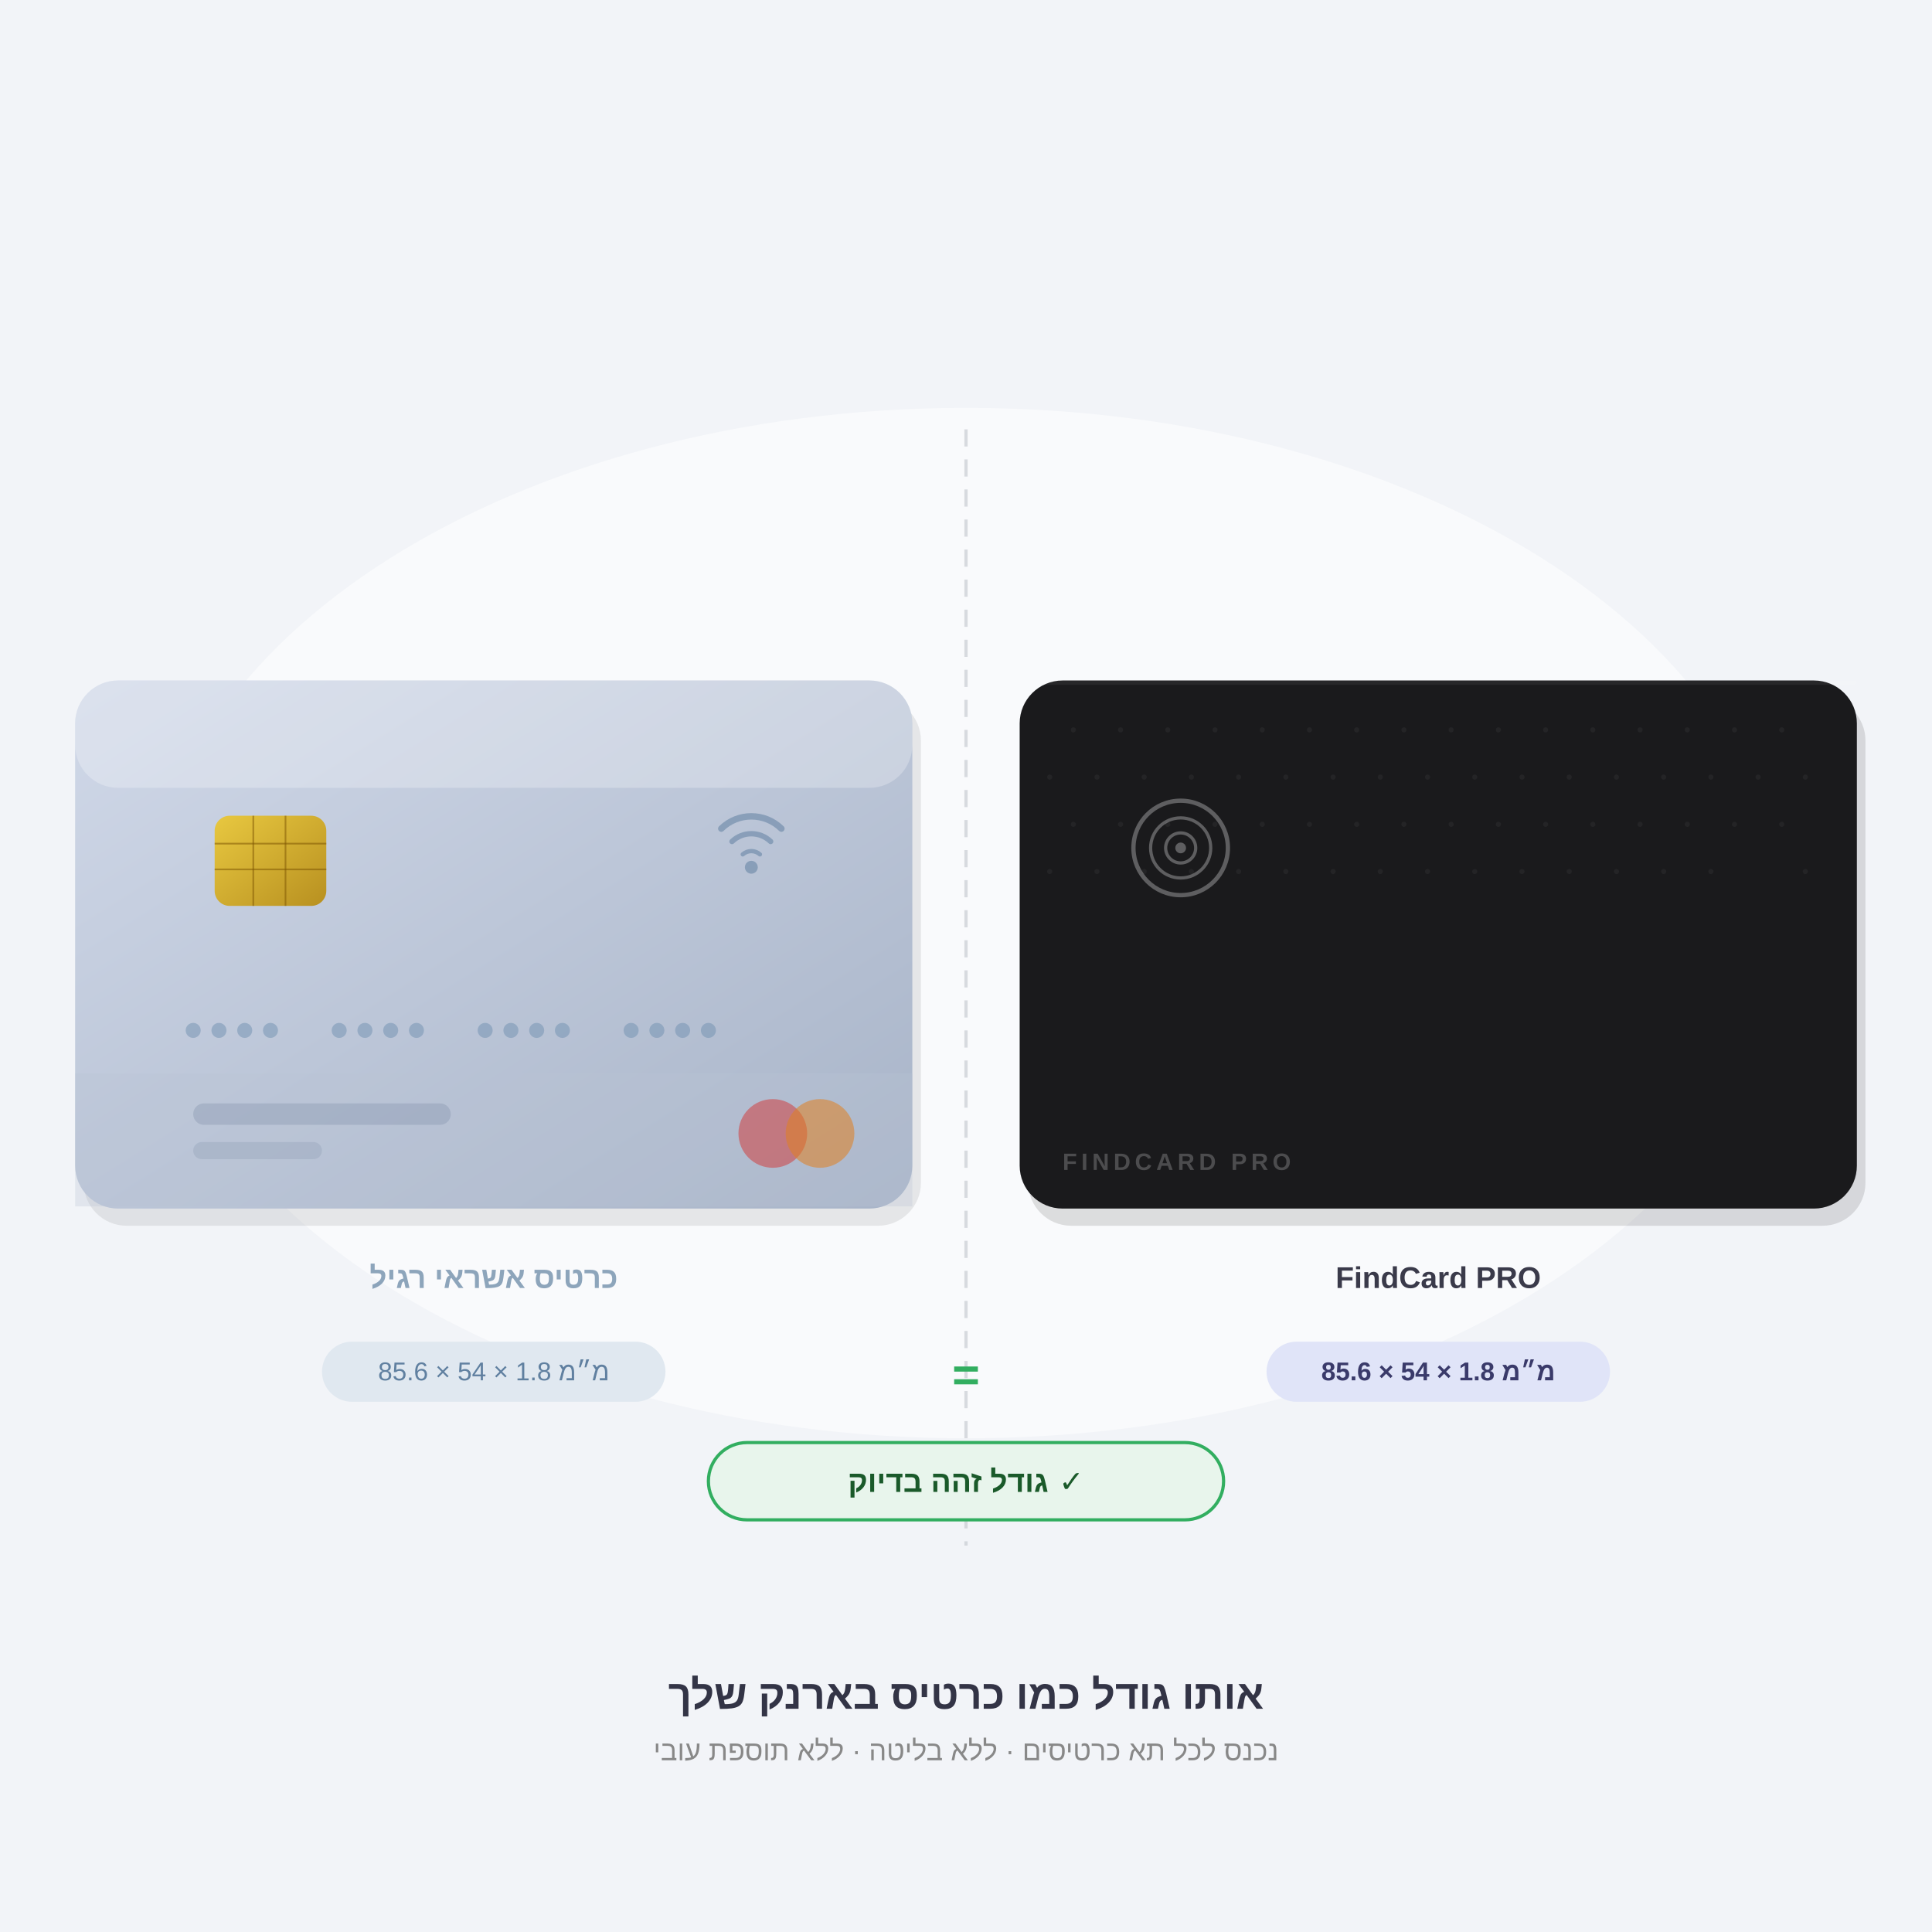
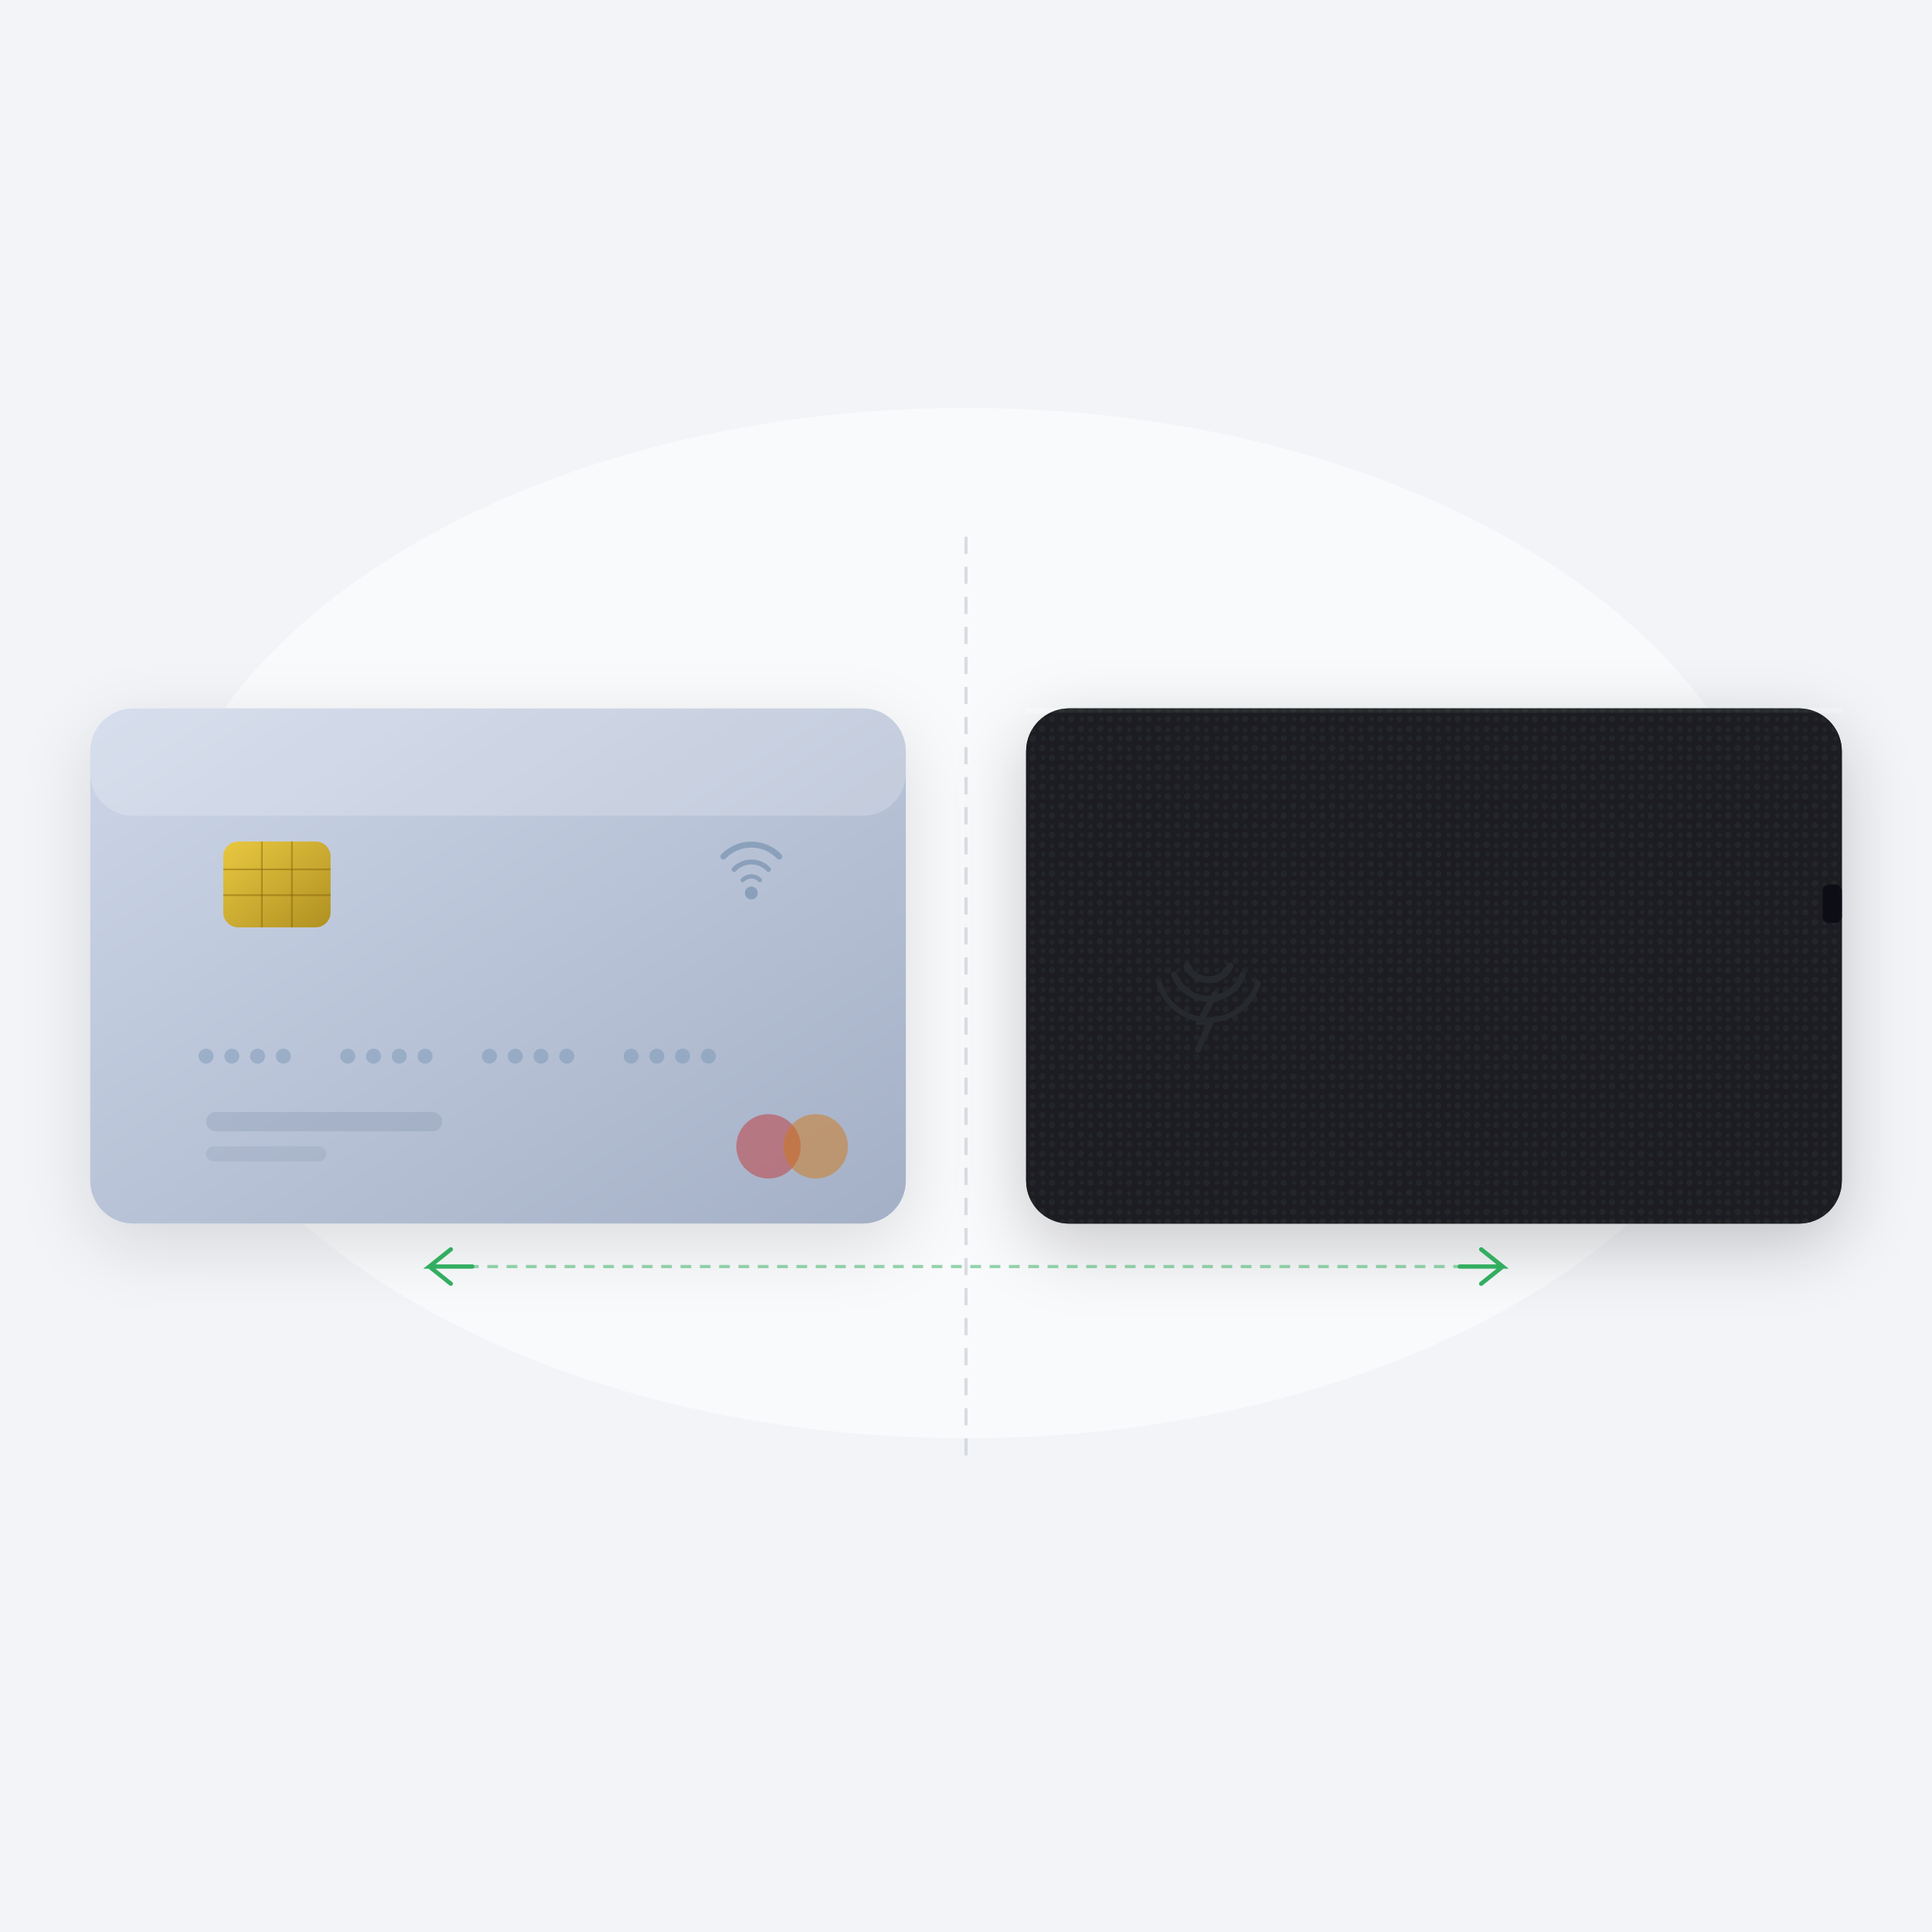
- <svg xmlns="http://www.w3.org/2000/svg" viewBox="0 0 900 900" shape-rendering="geometricPrecision" text-rendering="geometricPrecision">
+ <svg xmlns="http://www.w3.org/2000/svg" viewBox="0 0 900 900" shape-rendering="geometricPrecision">
  <defs>
-     <linearGradient id="creditCardGrad" x1="0%" y1="0%" x2="100%" y2="100%">
-       <stop offset="0%" stop-color="#D0D8E8" />
-       <stop offset="100%" stop-color="#A8B4C8" />
+     <pattern id="pb" x="0" y="0" width="9" height="9" patternUnits="userSpaceOnUse">
+       <rect width="9" height="9" fill="#1C1E22" />
+       <circle cx="2" cy="2" r="1.5" fill="#252829" />
+       <circle cx="6.5" cy="6.5" r="1.5" fill="#252829" />
+       <circle cx="2" cy="7" r="1.1" fill="#232628" />
+       <circle cx="7" cy="2" r="1.1" fill="#232628" />
+     </pattern>
+     <linearGradient id="cg" x1="0%" y1="0%" x2="100%" y2="100%">
+       <stop offset="0%" stop-color="#CDD6E8" />
+       <stop offset="100%" stop-color="#A4B0C6" />
    </linearGradient>
-     <linearGradient id="creditChip" x1="0%" y1="0%" x2="100%" y2="100%">
+     <linearGradient id="chip" x1="0%" y1="0%" x2="100%" y2="100%">
      <stop offset="0%" stop-color="#E8C840" />
-       <stop offset="100%" stop-color="#B89020" />
+       <stop offset="100%" stop-color="#B09022" />
    </linearGradient>
+     <filter id="sh1" x="-15%" y="-15%" width="130%" height="140%">
+       <feDropShadow dx="0" dy="10" stdDeviation="16" flood-color="#000" flood-opacity="0.12" />
+     </filter>
+     <filter id="sh2" x="-15%" y="-15%" width="130%" height="140%">
+       <feDropShadow dx="0" dy="10" stdDeviation="16" flood-color="#000" flood-opacity="0.20" />
+     </filter>
  </defs>
  <rect width="900" height="900" fill="#F2F4F8" />
-   <ellipse cx="450" cy="430" rx="380" ry="240" fill="white" opacity="0.55" />
-   <line x1="450" y1="200" x2="450" y2="720" stroke="#C0C4CC" stroke-width="1.5" stroke-dasharray="8 6" opacity="0.6" />
-   <g transform="translate(230, 440)">
-     <rect x="-195" y="-123" width="390" height="246" rx="20" fill="#000" opacity="0.08" transform="translate(4,8)" />
-     <rect x="-195" y="-123" width="390" height="246" rx="20" fill="url(#creditCardGrad)" />
-     <rect x="-195" y="-123" width="390" height="50" rx="20" fill="white" opacity="0.25" />
-     <rect x="-130" y="-60" width="52" height="42" rx="7" fill="url(#creditChip)" />
-     <line x1="-130" y1="-47" x2="-78" y2="-47" stroke="#7A5200" stroke-width="0.8" opacity="0.5" />
-     <line x1="-130" y1="-35" x2="-78" y2="-35" stroke="#7A5200" stroke-width="0.8" opacity="0.5" />
-     <line x1="-112" y1="-60" x2="-112" y2="-18" stroke="#7A5200" stroke-width="0.8" opacity="0.5" />
-     <line x1="-97" y1="-60" x2="-97" y2="-18" stroke="#7A5200" stroke-width="0.8" opacity="0.5" />
-     <g transform="translate(120, -40)" fill="none" stroke="#6080A0" stroke-linecap="round" opacity="0.55">
-       <path d="M-14,-14 A20,20 0 0,1 14,-14" stroke-width="3" />
-       <path d="M-9,-8 A13,13 0 0,1 9,-8" stroke-width="2.5" />
-       <path d="M-4,-2 A6,6 0 0,1 4,-2" stroke-width="2" />
+   <ellipse cx="450" cy="430" rx="380" ry="240" fill="white" opacity="0.50" />
+   <g transform="translate(232, 450)" filter="url(#sh1)">
+     <rect x="-190" y="-120" width="380" height="240" rx="20" fill="url(#cg)" />
+     <rect x="-190" y="-120" width="380" height="50" rx="20" fill="white" opacity="0.20" />
+     <rect x="-128" y="-58" width="50" height="40" rx="7" fill="url(#chip)" />
+     <line x1="-128" y1="-45" x2="-78" y2="-45" stroke="#7A5200" stroke-width="0.8" opacity="0.4" />
+     <line x1="-128" y1="-33" x2="-78" y2="-33" stroke="#7A5200" stroke-width="0.8" opacity="0.4" />
+     <line x1="-110" y1="-58" x2="-110" y2="-18" stroke="#7A5200" stroke-width="0.8" opacity="0.4" />
+     <line x1="-96" y1="-58" x2="-96" y2="-18" stroke="#7A5200" stroke-width="0.8" opacity="0.4" />
+     <g transform="translate(118, -38)" fill="none" stroke="#6080A0" stroke-linecap="round" opacity="0.50">
+       <path d="M -13,-13 A 18,18 0 0 1 13,-13" stroke-width="2.8" />
+       <path d="M -8,-7 A 11,11 0 0 1 8,-7" stroke-width="2.3" />
+       <path d="M -4,-2 A 5.5,5.5 0 0 1 4,-2" stroke-width="2" />
      <circle cx="0" cy="4" r="2.5" fill="#6080A0" />
    </g>
-     <g fill="#7090B0" opacity="0.50">
-       <circle cx="-140" cy="40" r="3.5" />
-       <circle cx="-128" cy="40" r="3.5" />
-       <circle cx="-116" cy="40" r="3.5" />
-       <circle cx="-104" cy="40" r="3.5" />
-       <circle cx="-72" cy="40" r="3.5" />
-       <circle cx="-60" cy="40" r="3.5" />
-       <circle cx="-48" cy="40" r="3.5" />
-       <circle cx="-36" cy="40" r="3.5" />
-       <circle cx="-4" cy="40" r="3.5" />
-       <circle cx="8" cy="40" r="3.5" />
-       <circle cx="20" cy="40" r="3.5" />
-       <circle cx="32" cy="40" r="3.5" />
-       <circle cx="64" cy="40" r="3.5" />
-       <circle cx="76" cy="40" r="3.5" />
-       <circle cx="88" cy="40" r="3.5" />
-       <circle cx="100" cy="40" r="3.5" />
+     <g fill="#7090B0" opacity="0.42">
+       <circle cx="-136" cy="42" r="3.5" />
+       <circle cx="-124" cy="42" r="3.5" />
+       <circle cx="-112" cy="42" r="3.5" />
+       <circle cx="-100" cy="42" r="3.5" />
+       <circle cx="-70" cy="42" r="3.5" />
+       <circle cx="-58" cy="42" r="3.5" />
+       <circle cx="-46" cy="42" r="3.5" />
+       <circle cx="-34" cy="42" r="3.5" />
+       <circle cx="-4" cy="42" r="3.5" />
+       <circle cx="8" cy="42" r="3.5" />
+       <circle cx="20" cy="42" r="3.5" />
+       <circle cx="32" cy="42" r="3.5" />
+       <circle cx="62" cy="42" r="3.5" />
+       <circle cx="74" cy="42" r="3.5" />
+       <circle cx="86" cy="42" r="3.5" />
+       <circle cx="98" cy="42" r="3.5" />
    </g>
-     <rect x="-195" y="60" width="390" height="62" rx="0" fill="#B8C4D4" opacity="0.30" />
-     <rect x="-140" y="74" width="120" height="10" rx="5" fill="#8090A8" opacity="0.35" />
-     <rect x="-140" y="92" width="60" height="8" rx="4" fill="#8090A8" opacity="0.25" />
-     <circle cx="130" cy="88" r="16" fill="#D04040" opacity="0.55" />
-     <circle cx="152" cy="88" r="16" fill="#E08020" opacity="0.55" />
+     <rect x="-136" y="68" width="110" height="9" rx="4.5" fill="#8090A8" opacity="0.30" />
+     <rect x="-136" y="84" width="56" height="7" rx="3.5" fill="#8090A8" opacity="0.22" />
+     <circle cx="126" cy="84" r="15" fill="#C03838" opacity="0.50" />
+     <circle cx="148" cy="84" r="15" fill="#D07818" opacity="0.50" />
  </g>
-   <g transform="translate(670, 440)">
-     <rect x="-195" y="-123" width="390" height="246" rx="20" fill="#000" opacity="0.12" transform="translate(4,8)" />
-     <rect x="-195" y="-123" width="390" height="246" rx="20" fill="#1A1A1C" />
-     <g fill="#2C2C2E" opacity="0.55">
-       <circle cx="-170" cy="-100" r="1.2" />
-       <circle cx="-148" cy="-100" r="1.2" />
-       <circle cx="-126" cy="-100" r="1.2" />
-       <circle cx="-104" cy="-100" r="1.2" />
-       <circle cx="-82" cy="-100" r="1.2" />
-       <circle cx="-60" cy="-100" r="1.2" />
-       <circle cx="-38" cy="-100" r="1.2" />
-       <circle cx="-16" cy="-100" r="1.2" />
-       <circle cx="6" cy="-100" r="1.2" />
-       <circle cx="28" cy="-100" r="1.2" />
-       <circle cx="50" cy="-100" r="1.2" />
-       <circle cx="72" cy="-100" r="1.2" />
-       <circle cx="94" cy="-100" r="1.2" />
-       <circle cx="116" cy="-100" r="1.2" />
-       <circle cx="138" cy="-100" r="1.2" />
-       <circle cx="160" cy="-100" r="1.2" />
-       <circle cx="-181" cy="-78" r="1.2" />
-       <circle cx="-159" cy="-78" r="1.2" />
-       <circle cx="-137" cy="-78" r="1.2" />
-       <circle cx="-115" cy="-78" r="1.2" />
-       <circle cx="-93" cy="-78" r="1.2" />
-       <circle cx="-71" cy="-78" r="1.2" />
-       <circle cx="-49" cy="-78" r="1.2" />
-       <circle cx="-27" cy="-78" r="1.2" />
-       <circle cx="-5" cy="-78" r="1.2" />
-       <circle cx="17" cy="-78" r="1.2" />
-       <circle cx="39" cy="-78" r="1.2" />
-       <circle cx="61" cy="-78" r="1.2" />
-       <circle cx="83" cy="-78" r="1.2" />
-       <circle cx="105" cy="-78" r="1.2" />
-       <circle cx="127" cy="-78" r="1.2" />
-       <circle cx="149" cy="-78" r="1.2" />
-       <circle cx="171" cy="-78" r="1.2" />
-       <circle cx="-170" cy="-56" r="1.2" />
-       <circle cx="-148" cy="-56" r="1.2" />
-       <circle cx="-126" cy="-56" r="1.2" />
-       <circle cx="-104" cy="-56" r="1.2" />
-       <circle cx="-82" cy="-56" r="1.2" />
-       <circle cx="-60" cy="-56" r="1.2" />
-       <circle cx="-38" cy="-56" r="1.2" />
-       <circle cx="-16" cy="-56" r="1.2" />
-       <circle cx="6" cy="-56" r="1.2" />
-       <circle cx="28" cy="-56" r="1.2" />
-       <circle cx="50" cy="-56" r="1.2" />
-       <circle cx="72" cy="-56" r="1.2" />
-       <circle cx="94" cy="-56" r="1.2" />
-       <circle cx="116" cy="-56" r="1.2" />
-       <circle cx="138" cy="-56" r="1.2" />
-       <circle cx="160" cy="-56" r="1.2" />
-       <circle cx="-181" cy="-34" r="1.2" />
-       <circle cx="-159" cy="-34" r="1.2" />
-       <circle cx="-137" cy="-34" r="1.2" />
-       <circle cx="-115" cy="-34" r="1.2" />
-       <circle cx="-93" cy="-34" r="1.2" />
-       <circle cx="-71" cy="-34" r="1.2" />
-       <circle cx="-49" cy="-34" r="1.2" />
-       <circle cx="-27" cy="-34" r="1.2" />
-       <circle cx="-5" cy="-34" r="1.2" />
-       <circle cx="17" cy="-34" r="1.2" />
-       <circle cx="39" cy="-34" r="1.2" />
-       <circle cx="61" cy="-34" r="1.2" />
-       <circle cx="83" cy="-34" r="1.2" />
-       <circle cx="105" cy="-34" r="1.2" />
-       <circle cx="127" cy="-34" r="1.2" />
-       <circle cx="171" cy="-34" r="1.2" />
+   <g transform="translate(668, 450)" filter="url(#sh2)">
+     <rect x="-190" y="-120" width="380" height="240" rx="20" fill="#1C1E22" />
+     <rect x="-190" y="-120" width="380" height="240" rx="20" fill="url(#pb)" opacity="0.92" />
+     <rect x="-190" y="-120" width="380" height="2" fill="white" opacity="0.05" />
+     <g transform="translate(-105, 0)" fill="none" stroke="#282B2E" stroke-linecap="round">
+       <path d="M -10,0 A 11,11 0 0 0 10,0" stroke-width="3.2" />
+       <path d="M -16,4 A 17,17 0 0 0 16,4" stroke-width="2.8" />
+       <path d="M -23,8 A 24,24 0 0 0 23,8" stroke-width="2.5" />
+       <path d="M 3,13 L -4,26 L 1,26 L -5,39" stroke-width="2.8" />
    </g>
-     <rect x="-195" y="-123" width="390" height="2" rx="1" fill="white" opacity="0.06" />
-     <g transform="translate(-120, -45)" fill="none" stroke="white" opacity="0.30">
-       <circle cx="0" cy="0" r="22" stroke-width="2" />
-       <circle cx="0" cy="0" r="14" stroke-width="1.5" />
-       <circle cx="0" cy="0" r="7" stroke-width="1.5" />
-       <circle cx="0" cy="0" r="2.5" fill="white" stroke="none" />
-     </g>
-     <text x="-175" y="105" font-family="Arial, sans-serif" font-size="11" font-weight="600" fill="white" opacity="0.22" letter-spacing="2">FINDCARD PRO</text>
+     <rect x="181" y="-38" width="9" height="18" rx="3" fill="#0F1114" />
  </g>
-   <text x="230" y="600" font-family="Arial, sans-serif" font-size="14" fill="#6080A0" text-anchor="middle" font-weight="600" opacity="0.7">כרטיס אשראי רגיל</text>
-   <text x="670" y="600" font-family="Arial, sans-serif" font-size="14" fill="#3A3A4A" text-anchor="middle" font-weight="700">FindCard PRO</text>
-   <rect x="150" y="625" width="160" height="28" rx="14" fill="#E0E8F0" />
-   <text x="230" y="643" font-family="Arial, sans-serif" font-size="12" fill="#6080A0" text-anchor="middle">85.6 × 54 × 1.8 מ״מ</text>
-   <rect x="590" y="625" width="160" height="28" rx="14" fill="#E0E4F8" />
-   <text x="670" y="643" font-family="Arial, sans-serif" font-size="12" fill="#3A3A6A" text-anchor="middle" font-weight="600">85.6 × 54 × 1.8 מ״מ</text>
-   <text x="450" y="648" font-family="Arial, sans-serif" font-size="22" font-weight="700" fill="#32AE60" text-anchor="middle">=</text>
-   <rect x="330" y="672" width="240" height="36" rx="18" fill="#E8F5EC" stroke="#32AE60" stroke-width="1.5" />
-   <text x="450" y="695" font-family="Arial, sans-serif" font-size="14" font-weight="700" fill="#1A5A2A" text-anchor="middle">גודל זהה בדיוק ✓</text>
-   <text x="450" y="796" font-family="Arial, sans-serif" font-size="19" font-weight="700" fill="#1A1A2E" text-anchor="middle" opacity="0.88">אותו גודל כמו כרטיס בארנק שלך</text>
-   <text x="450" y="820" font-family="Arial, sans-serif" font-size="13" fill="#888" text-anchor="middle">נכנס לכל תא כרטיסים · ללא בליטה · ללא תוספת עובי</text>
+   <line x1="450" y1="250" x2="450" y2="680" stroke="#C0C4CC" stroke-width="1.5" stroke-dasharray="8 6" opacity="0.55" />
+   <path d="M 220,590 L 200,590 L 210,582 M 200,590 L 210,598" stroke="#32AE60" stroke-width="2" fill="none" stroke-linecap="round" />
+   <path d="M 680,590 L 700,590 L 690,582 M 700,590 L 690,598" stroke="#32AE60" stroke-width="2" fill="none" stroke-linecap="round" />
+   <line x1="200" y1="590" x2="700" y2="590" stroke="#32AE60" stroke-width="1.5" stroke-dasharray="5 4" opacity="0.5" />
</svg>
